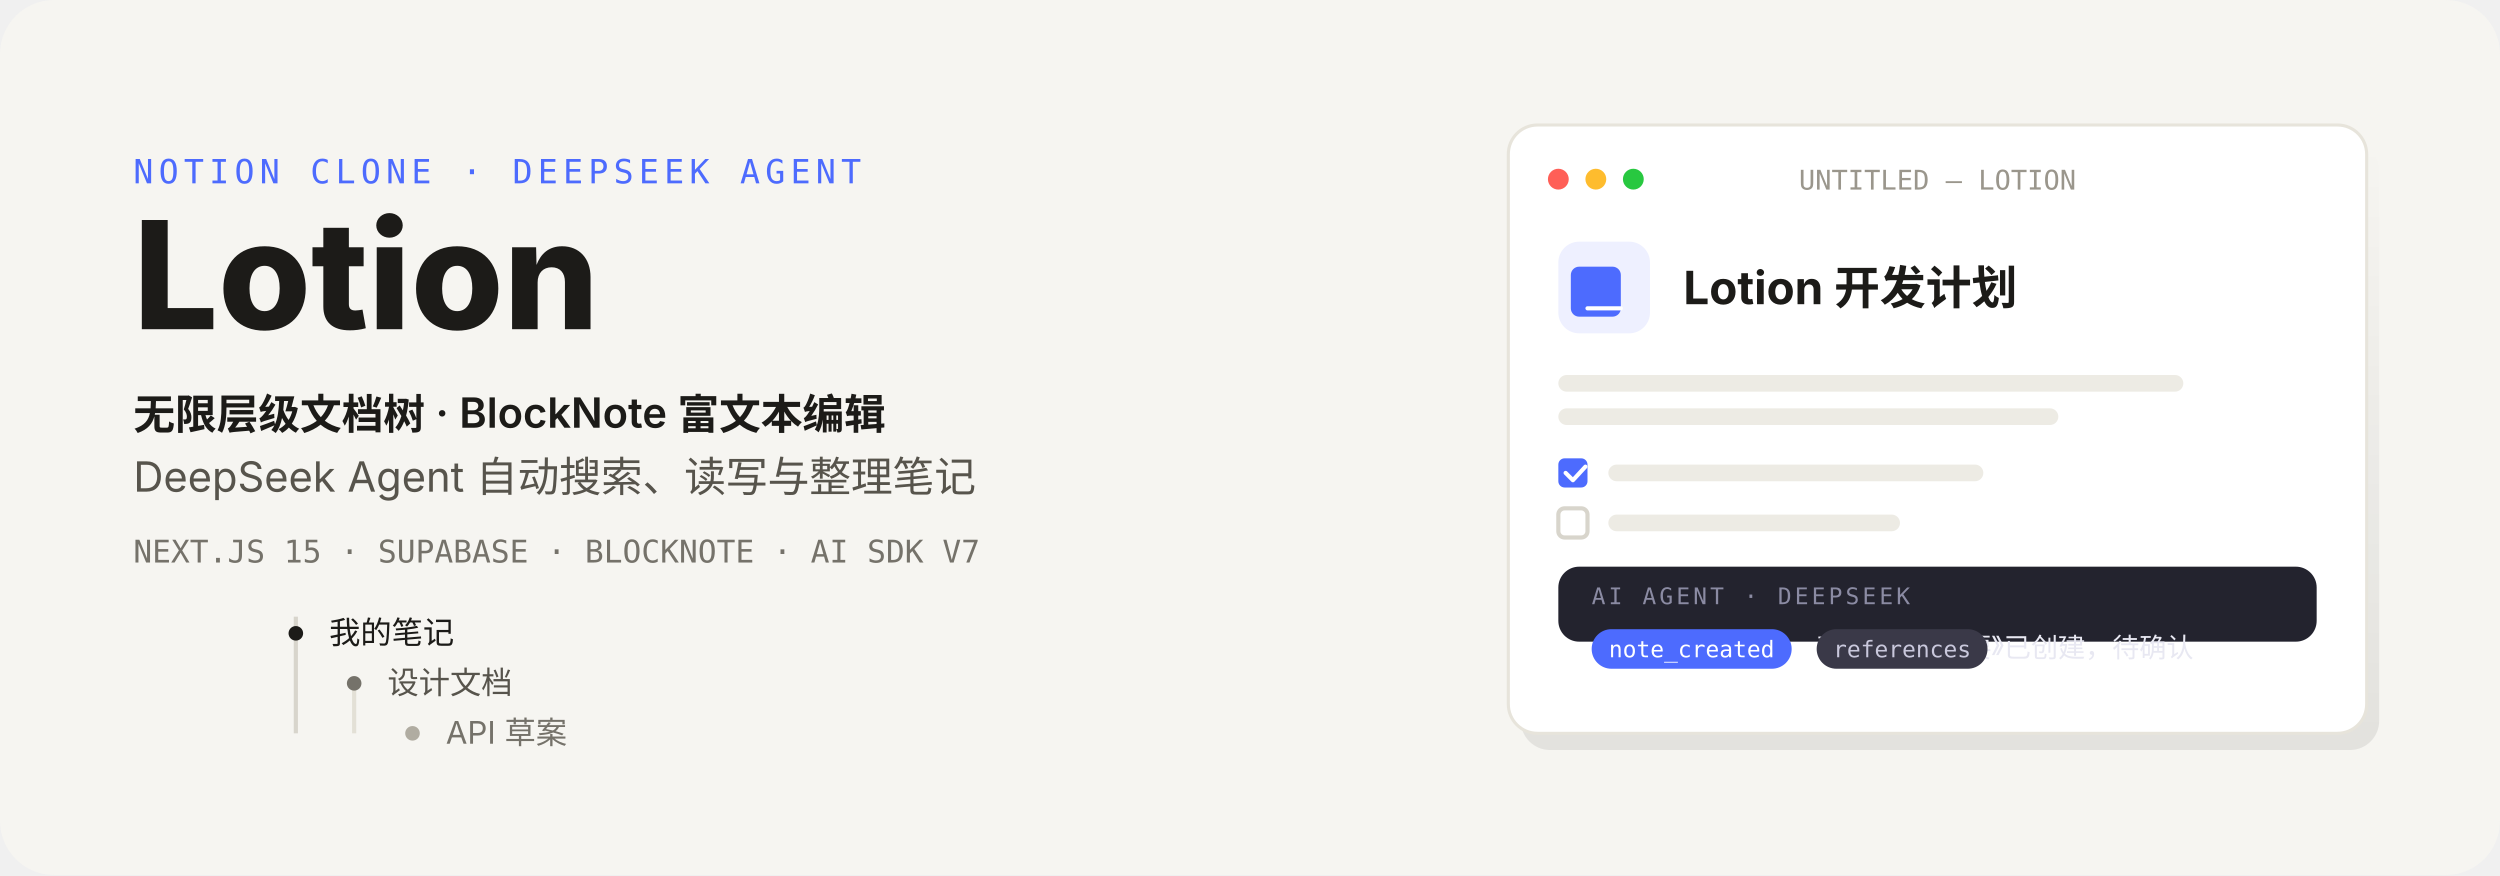
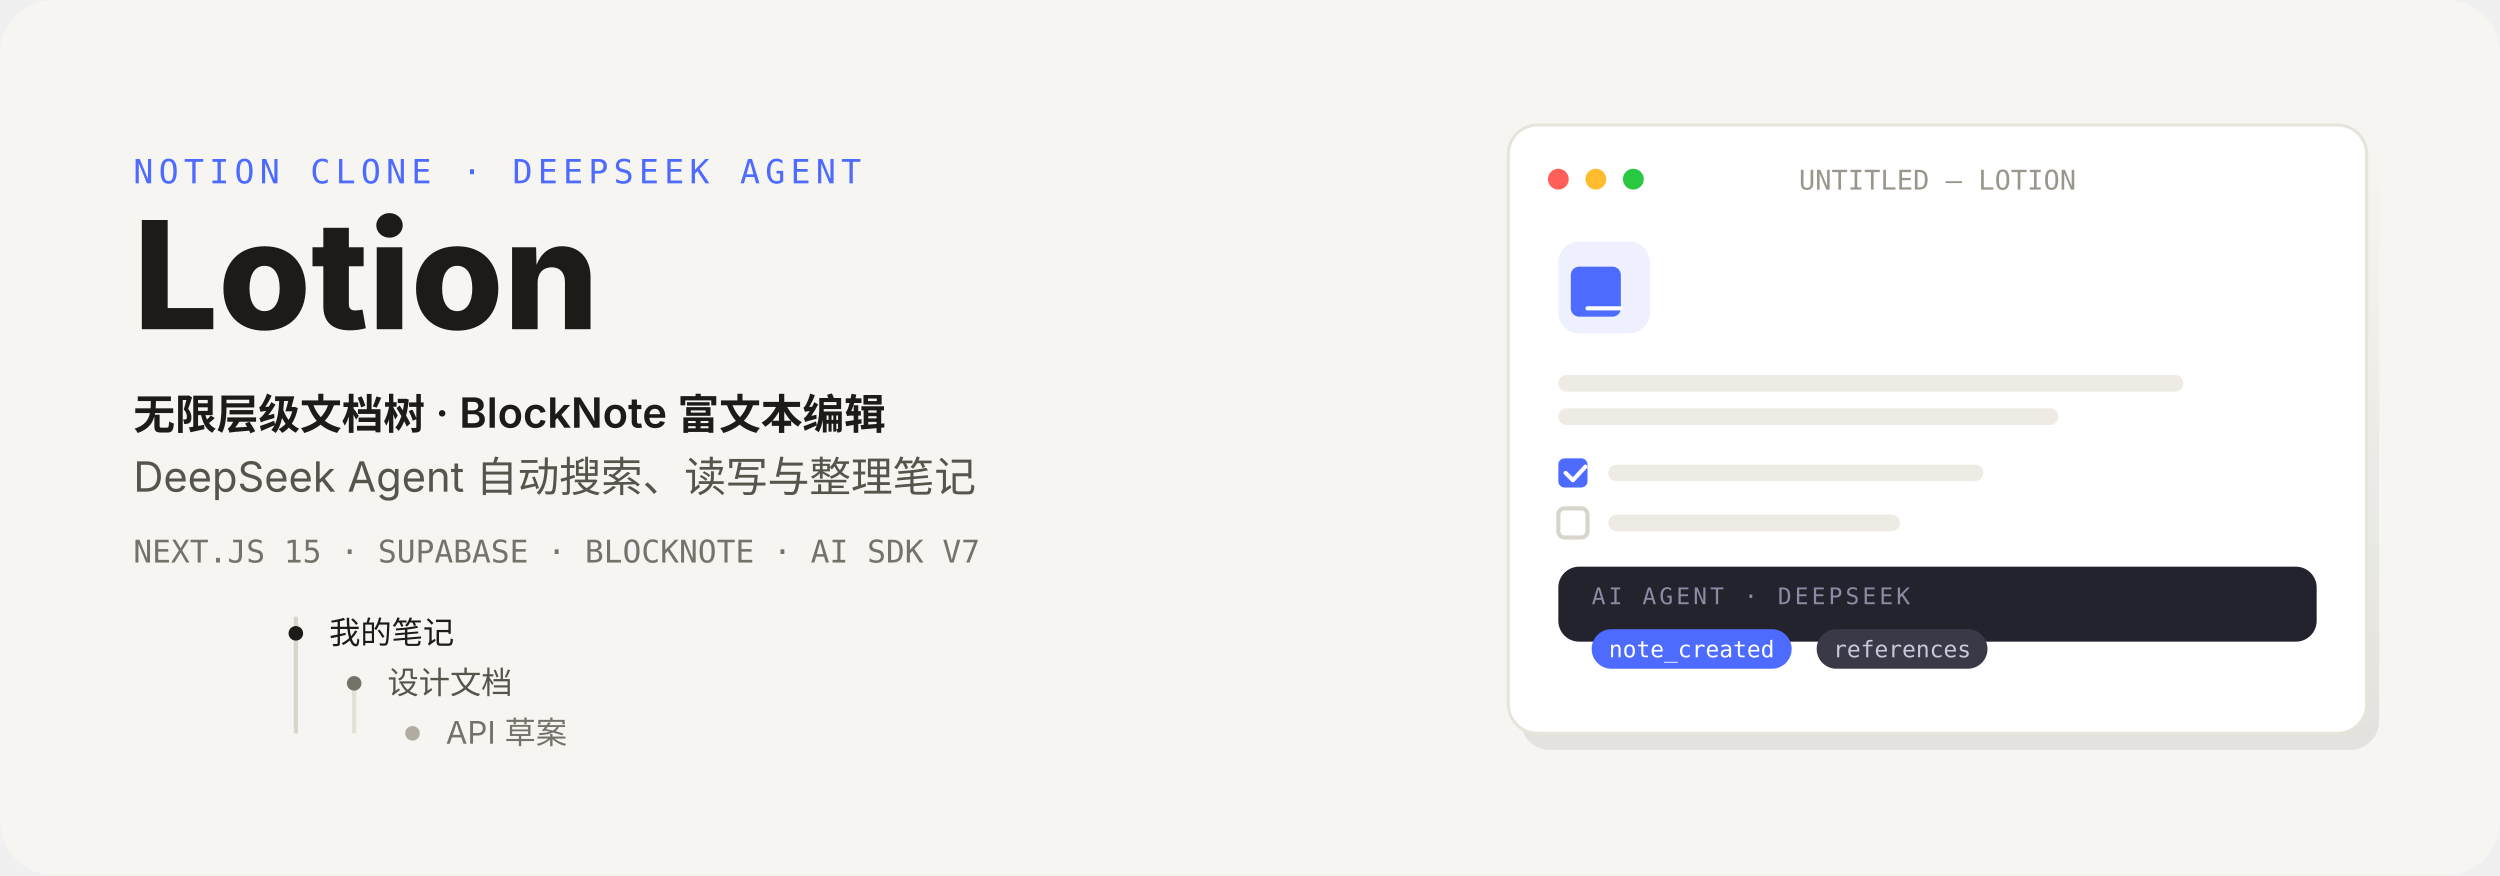
<svg xmlns="http://www.w3.org/2000/svg" width="1200" height="420" viewBox="0 0 1200 420" role="img" aria-labelledby="title desc">
  <defs>
    <linearGradient id="cardShadow" x1="0" y1="0" x2="0" y2="1">
      <stop offset="0" stop-color="#000000" stop-opacity="0" />
      <stop offset="1" stop-color="#000000" stop-opacity="0.08" />
    </linearGradient>
  </defs>
  <rect width="1200" height="420" rx="26" fill="#F6F5F1" />
  <g id="title-block" transform="translate(64 0)">
    <text x="0" y="88" font-family="ui-monospace, SFMono-Regular, Menlo, monospace" font-size="16" letter-spacing="2.5" fill="#4D6BFE">NOTION CLONE · DEEPSEEK AGENT</text>
    <text x="0" y="158" font-family="-apple-system, BlinkMacSystemFont, &quot;Segoe UI&quot;, &quot;PingFang SC&quot;, &quot;Hiragino Sans GB&quot;, &quot;Microsoft YaHei&quot;, sans-serif" font-size="72" font-weight="800" fill="#1C1B18">Lotion</text>
    <text x="0" y="206" font-family="-apple-system, BlinkMacSystemFont, &quot;Segoe UI&quot;, &quot;PingFang SC&quot;, &quot;Hiragino Sans GB&quot;, &quot;Microsoft YaHei&quot;, sans-serif" font-size="20" font-weight="600" fill="#1C1B18">无限层级文档树 · BlockNote 富文本编辑</text>
    <text x="0" y="236" font-family="-apple-system, BlinkMacSystemFont, &quot;Segoe UI&quot;, &quot;PingFang SC&quot;, &quot;Hiragino Sans GB&quot;, &quot;Microsoft YaHei&quot;, sans-serif" font-size="20" fill="#57544C">DeepSeek Agent 自动搜索、读写与整理笔记</text>
    <text x="0" y="270" font-family="ui-monospace, SFMono-Regular, Menlo, monospace" font-size="15" fill="#75726A">NEXT.JS 15 · SUPABASE · BLOCKNOTE · AI SDK V7</text>
    <g id="doc-tree">
      <line x1="78" y1="296" x2="78" y2="352" stroke="#D8D5CC" stroke-width="2" />
      <line x1="106" y1="328" x2="106" y2="352" stroke="#E3E0D6" stroke-width="2" />
      <circle cx="78" cy="304" r="3.5" fill="#1C1B18" />
      <circle cx="106" cy="328" r="3.5" fill="#75726A" />
      <circle cx="134" cy="352" r="3.5" fill="#B0ACA1" />
      <text x="94" y="309" font-family="-apple-system, BlinkMacSystemFont, &quot;Segoe UI&quot;, &quot;PingFang SC&quot;, &quot;Hiragino Sans GB&quot;, &quot;Microsoft YaHei&quot;, sans-serif" font-size="15" fill="#1C1B18">我的笔记</text>
      <text x="122" y="333" font-family="-apple-system, BlinkMacSystemFont, &quot;Segoe UI&quot;, &quot;PingFang SC&quot;, &quot;Hiragino Sans GB&quot;, &quot;Microsoft YaHei&quot;, sans-serif" font-size="15" fill="#57544C">设计文档</text>
      <text x="150" y="357" font-family="-apple-system, BlinkMacSystemFont, &quot;Segoe UI&quot;, &quot;PingFang SC&quot;, &quot;Hiragino Sans GB&quot;, &quot;Microsoft YaHei&quot;, sans-serif" font-size="15" fill="#75726A">API 草案</text>
    </g>
  </g>
  <g id="editor-window">
    <rect x="730" y="68" width="412" height="292" rx="14" fill="url(#cardShadow)" />
    <rect x="724" y="60" width="412" height="292" rx="14" fill="#FFFFFF" stroke="#E7E4DB" stroke-width="1.5" />
    <circle cx="748" cy="86" r="5" fill="#FF5F57" />
    <circle cx="766" cy="86" r="5" fill="#FEBC2E" />
    <circle cx="784" cy="86" r="5" fill="#28C840" />
    <text x="930" y="91" text-anchor="middle" font-family="ui-monospace, SFMono-Regular, Menlo, monospace" font-size="13" fill="#9A968C">UNTITLED — LOTION</text>
    <rect x="748" y="116" width="44" height="44" rx="10" fill="#EEF0FF" />
    <path d="M 758 128 h 16 a 4 4 0 0 1 4 4 v 16 a 4 4 0 0 1 -4 4 h -16 a 4 4 0 0 1 -4 -4 v -16 a 4 4 0 0 1 4 -4 z" fill="#4D6BFE" />
    <path d="M 762 148 h 16" stroke="#FFFFFF" stroke-width="2" stroke-linecap="round" />
-     <text x="808" y="146" font-family="-apple-system, BlinkMacSystemFont, &quot;Segoe UI&quot;, &quot;PingFang SC&quot;, &quot;Hiragino Sans GB&quot;, &quot;Microsoft YaHei&quot;, sans-serif" font-size="22" font-weight="700" fill="#1C1B18">Lotion 开发计划</text>
    <rect x="748" y="180" width="300" height="8" rx="4" fill="#EDEBE4" />
    <rect x="748" y="196" width="240" height="8" rx="4" fill="#EDEBE4" />
    <rect x="748" y="220" width="14" height="14" rx="3" fill="#4D6BFE" />
    <path d="M 751.5 227 l 3.5 3.5 l 6 -6.5" stroke="#FFFFFF" stroke-width="2" fill="none" stroke-linecap="round" stroke-linejoin="round" />
    <rect x="772" y="223" width="180" height="8" rx="4" fill="#EDEBE4" />
    <rect x="748" y="244" width="14" height="14" rx="3" fill="none" stroke="#D8D5CC" stroke-width="2" />
    <rect x="772" y="247" width="140" height="8" rx="4" fill="#EDEBE4" />
    <g id="ai-stream">
      <rect x="748" y="272" width="364" height="36" rx="10" fill="#23232E" />
      <text x="764" y="290" font-family="ui-monospace, SFMono-Regular, Menlo, monospace" font-size="11" letter-spacing="1.5" fill="#8B8BA3">AI AGENT · DEEPSEEK</text>
      <rect x="764" y="302" width="96" height="19" rx="9.5" fill="#4D6BFE" />
      <text x="812" y="315.5" text-anchor="middle" font-family="ui-monospace, SFMono-Regular, Menlo, monospace" font-size="11" fill="#FFFFFF">note_created</text>
-       <text x="872" y="315.5" font-family="-apple-system, BlinkMacSystemFont, &quot;Segoe UI&quot;, &quot;PingFang SC&quot;, &quot;Hiragino Sans GB&quot;, &quot;Microsoft YaHei&quot;, sans-serif" font-size="13" fill="#E8E8F2">草稿《会议纪要》已创建，待确认</text>
      <rect x="872" y="302" width="82" height="19" rx="9.5" fill="#3A3948" />
      <text x="913" y="315.5" text-anchor="middle" font-family="ui-monospace, SFMono-Regular, Menlo, monospace" font-size="11" fill="#C9C8DC">references</text>
    </g>
  </g>
</svg>
